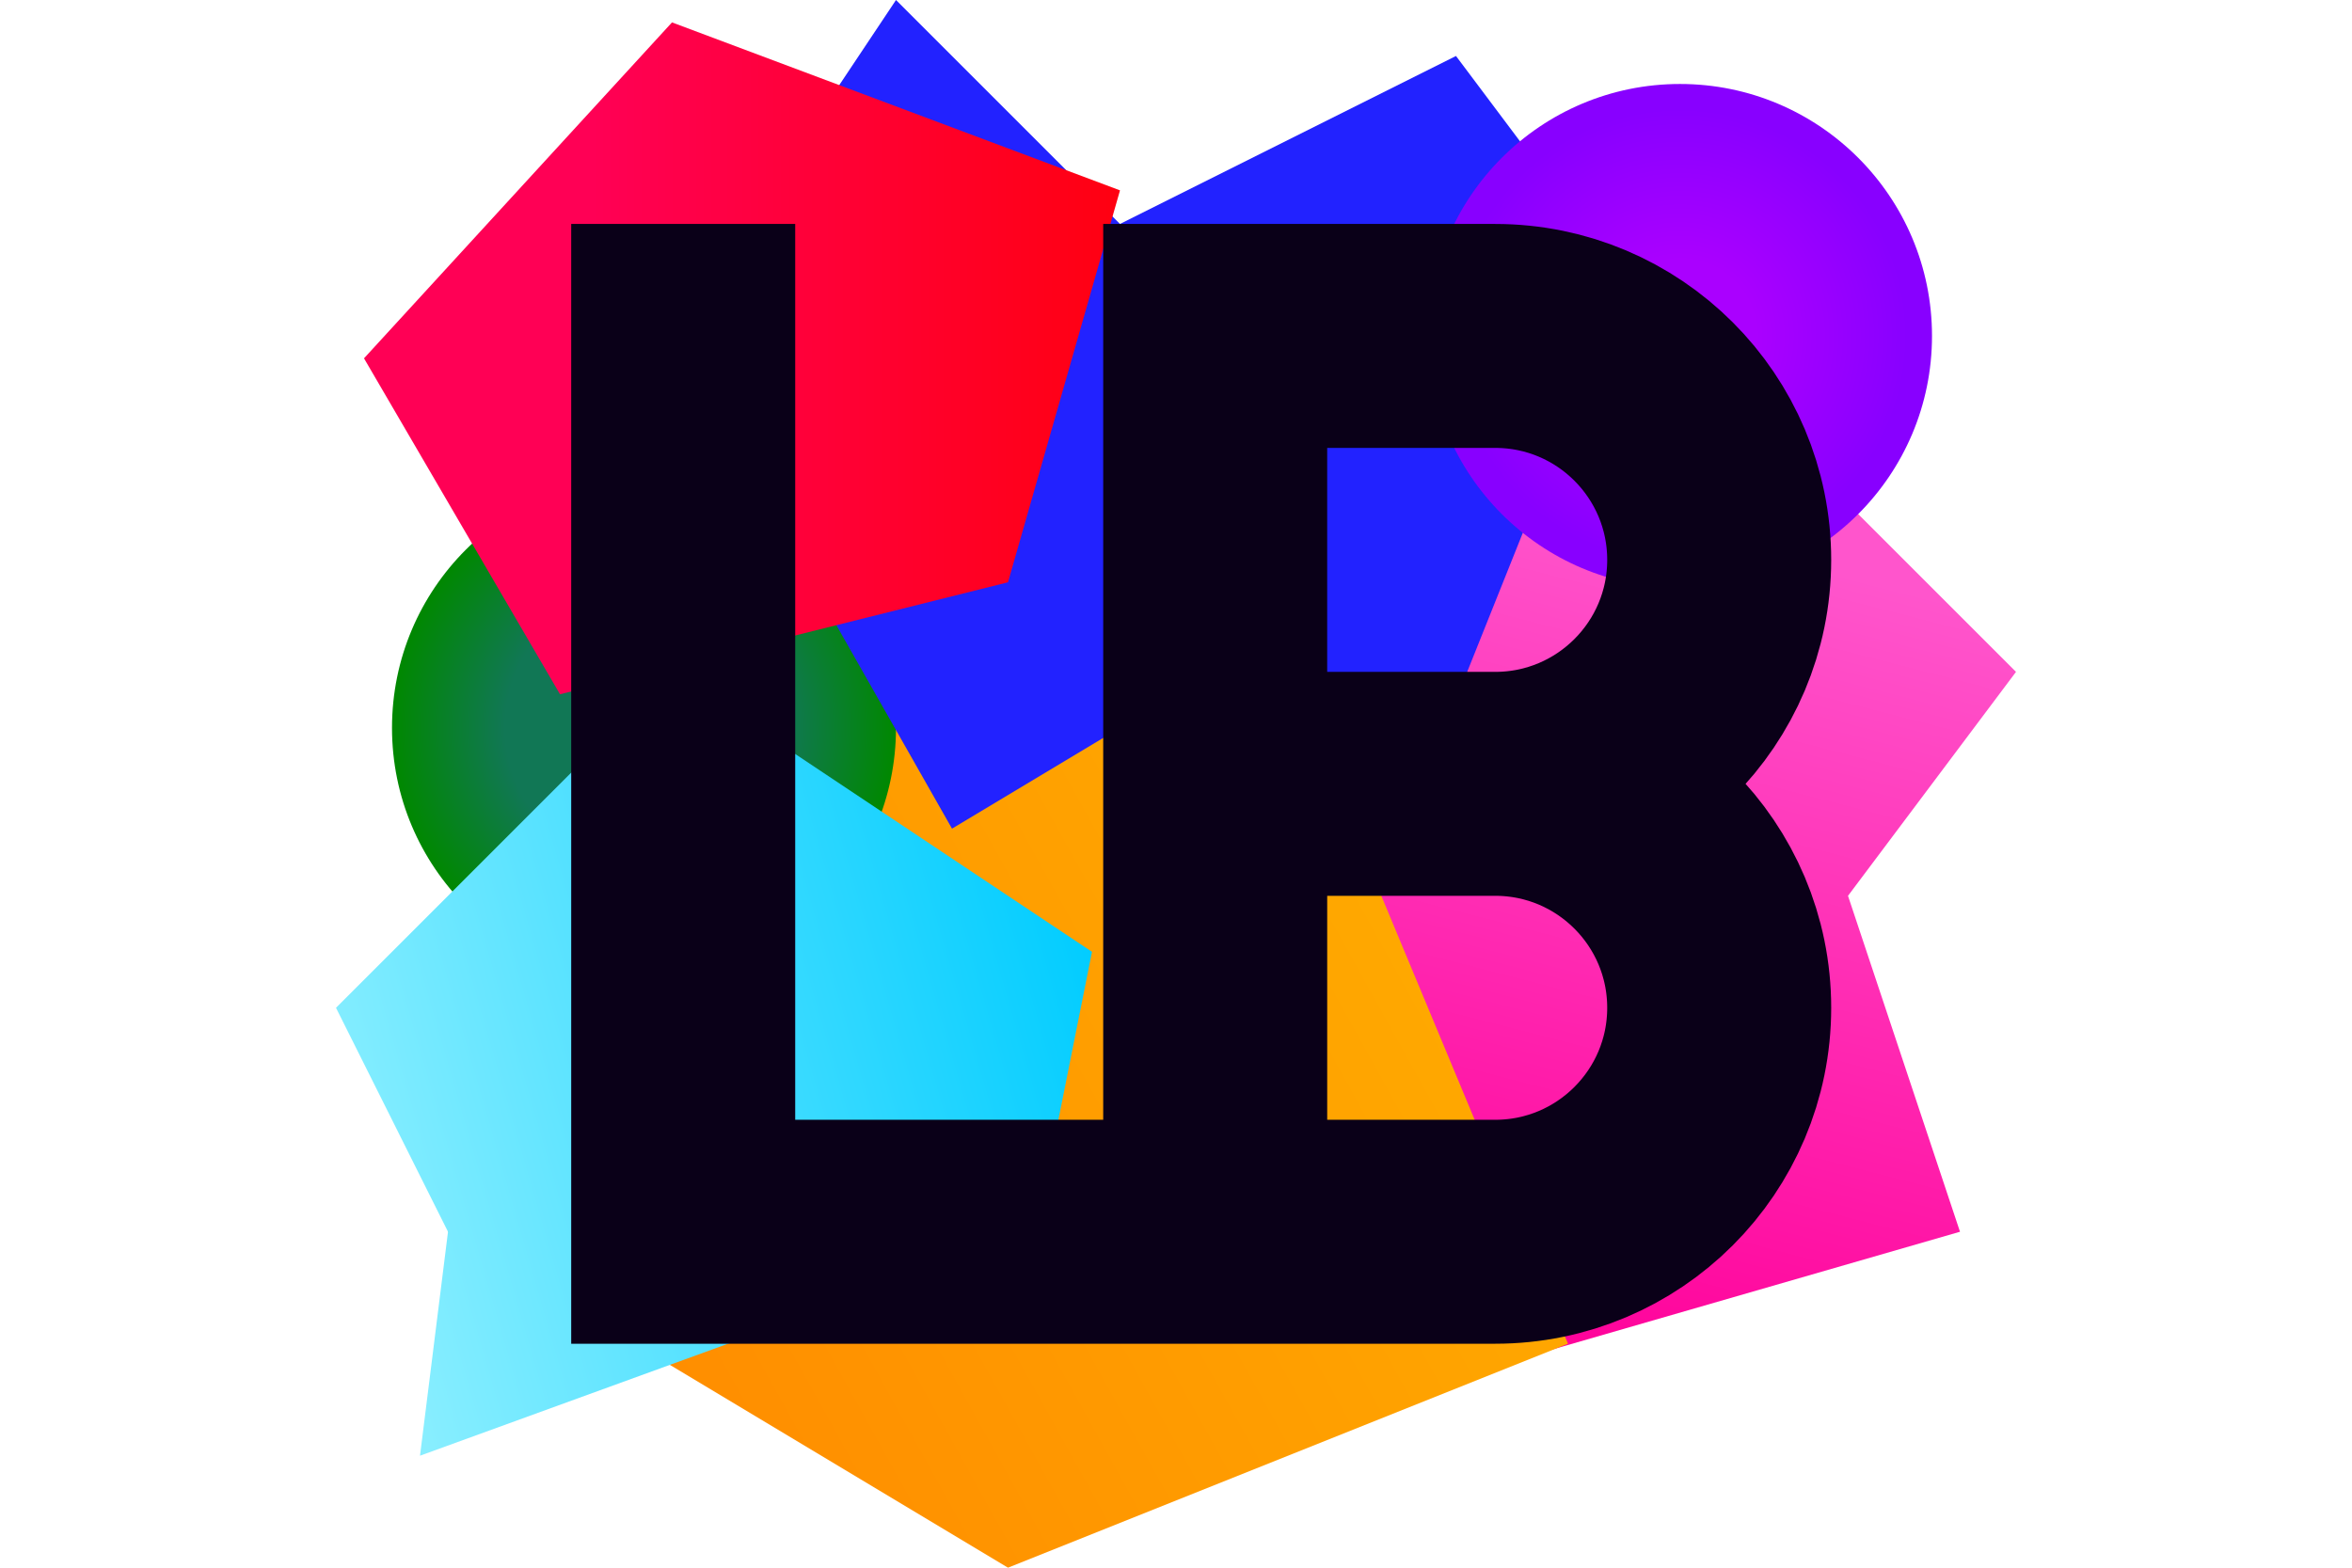
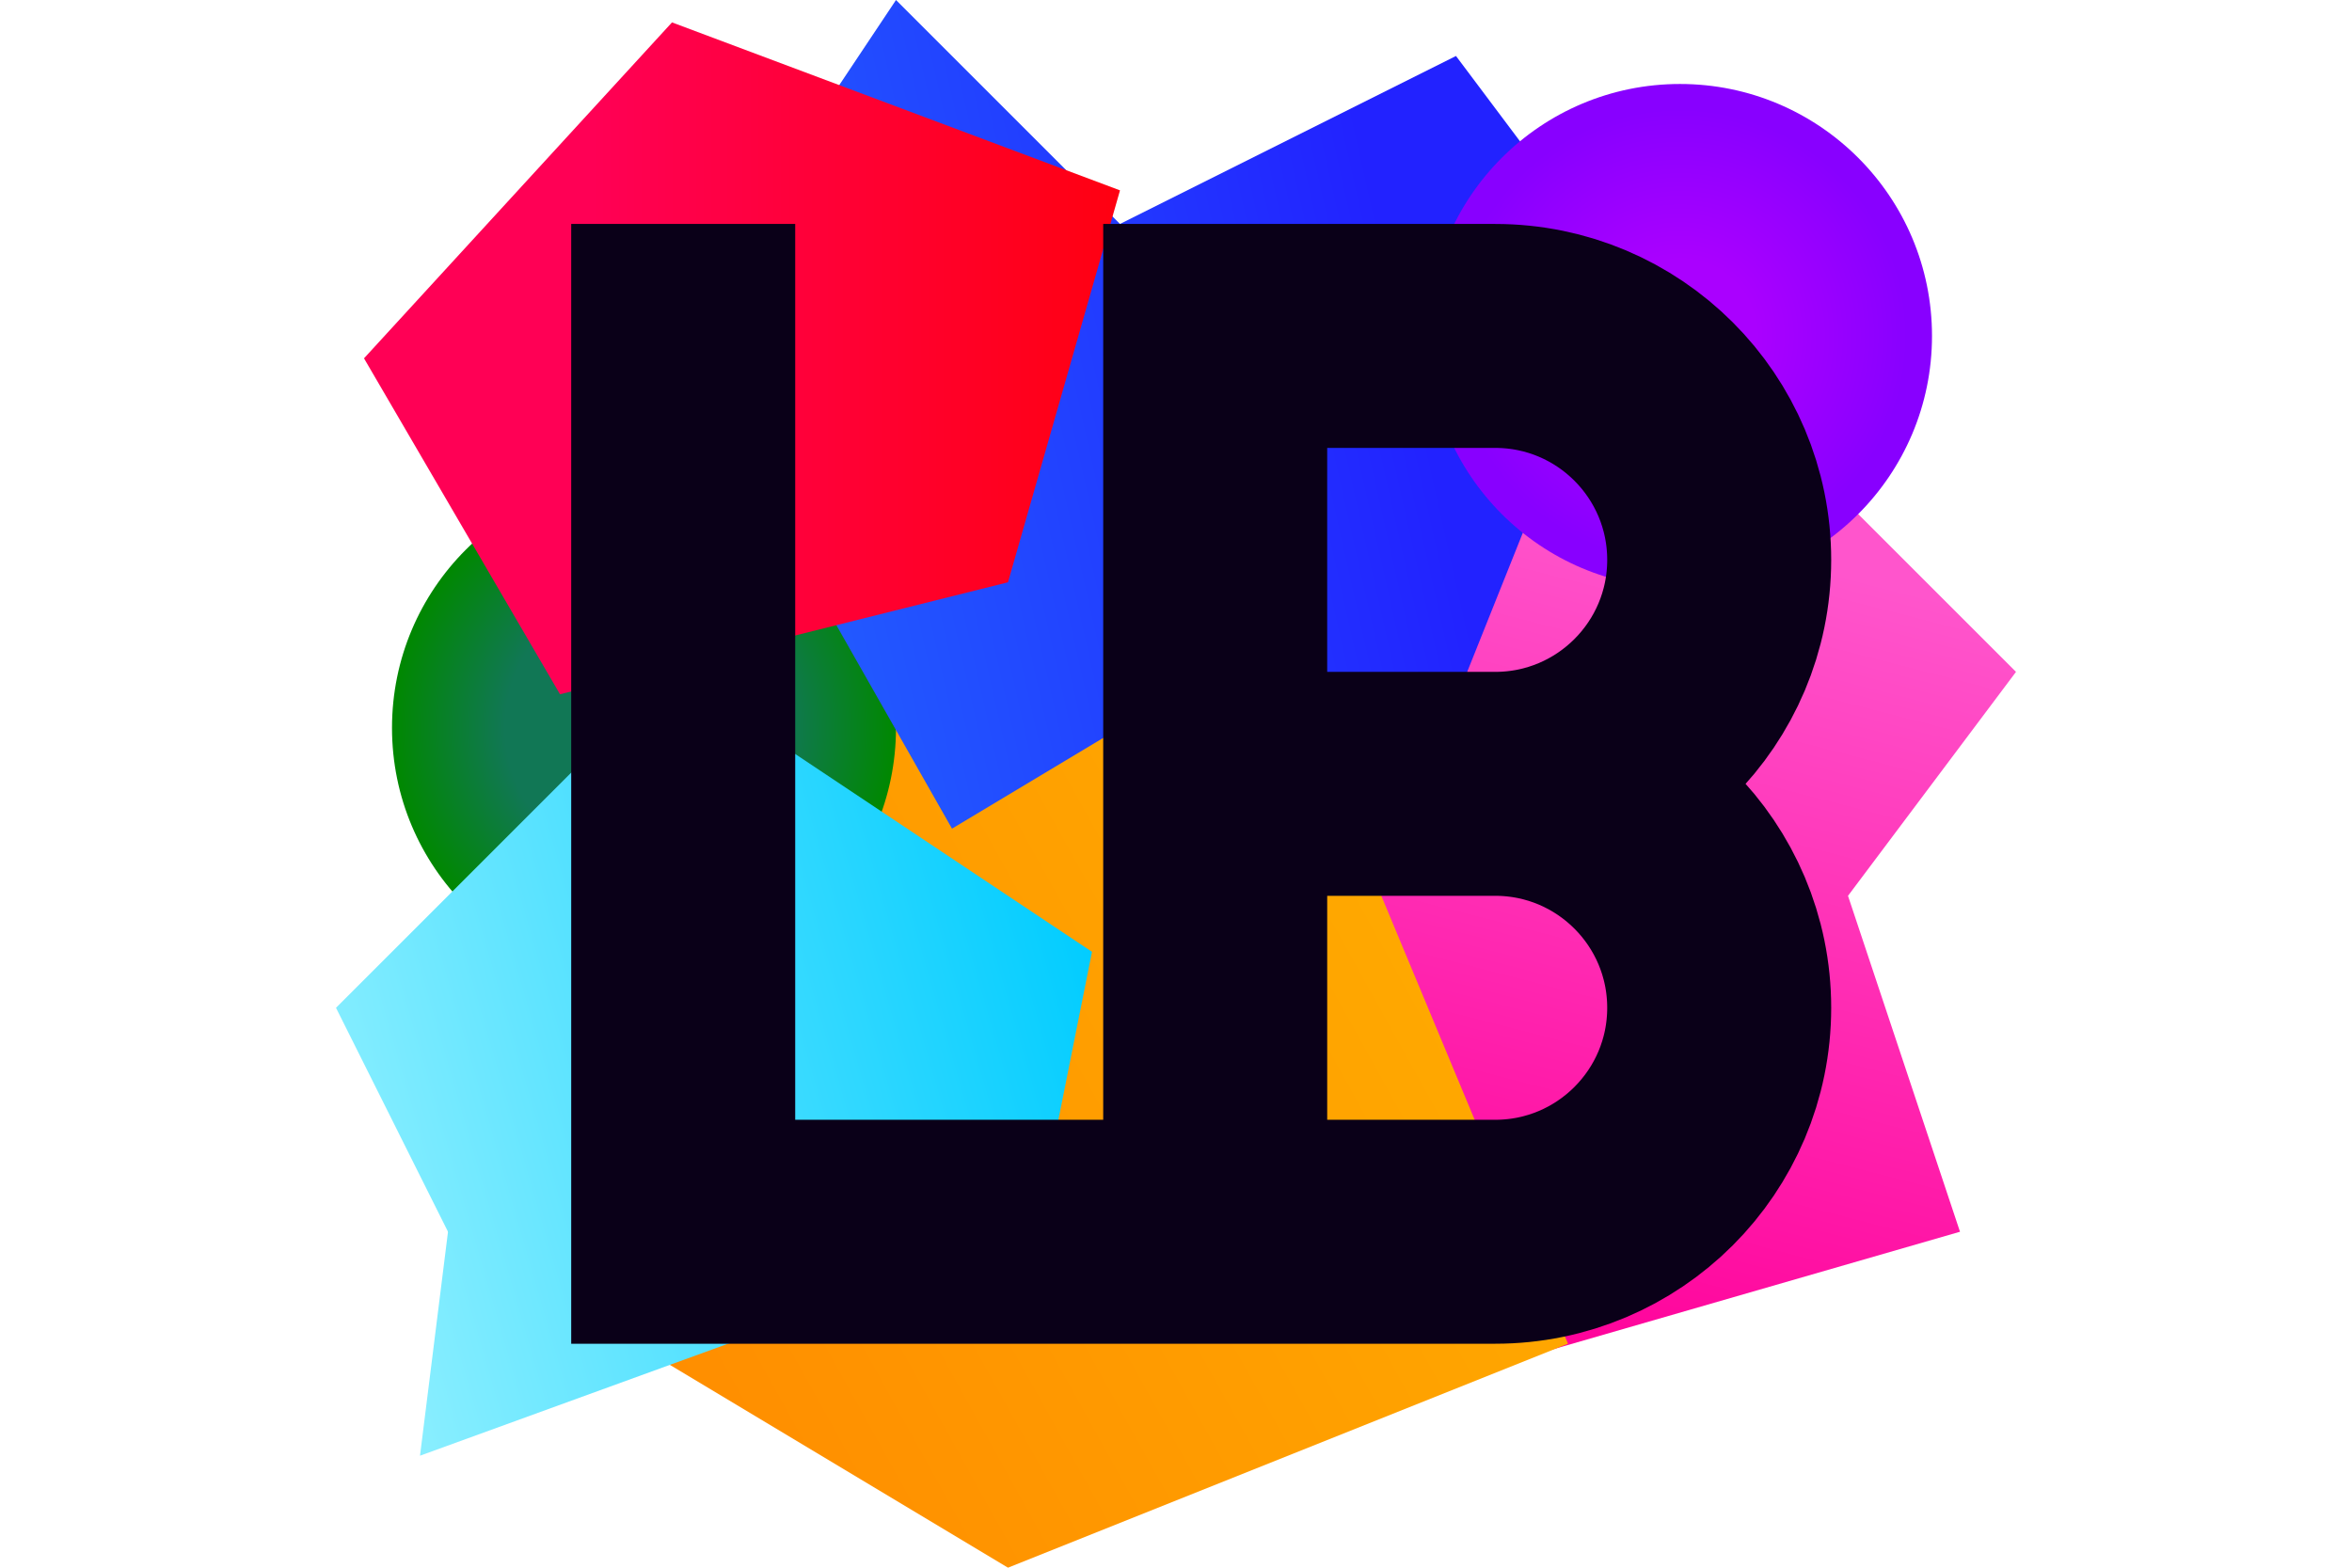
<svg xmlns="http://www.w3.org/2000/svg" version="1.1" baseProfile="full" width="300" height="200">
  <defs>
    <linearGradient id="red">
      <stop offset="30%" style="stop-color:#f05;stop-opacity:1;" />
      <stop offset="100%" style="stop-color:#f01;stop-opacity:1;" />
    </linearGradient>
    <radialGradient id="green" x1="0%" y1="60%" x2="100%" y2="40%">
      <stop offset="55%" style="stop-color:#175;stop-opacity:1;" />
      <stop offset="100%" style="stop-color:#080;stop-opacity:1;" />
    </radialGradient>
    <linearGradient id="cyan" x1="0%" y1="60%" x2="100%" y2="30%">
      <stop offset="0%" style="stop-color:#8ef;stop-opacity:1;" />
      <stop offset="100%" style="stop-color:#0cf;stop-opacity:1;" />
    </linearGradient>
    <linearGradient id="orange" x1="0%" y1="80%" x2="100%" y2="30%">
      <stop offset="0%" style="stop-color:#f80;stop-opacity:1;" />
      <stop offset="90%" style="stop-color:#fa0;stop-opactiy:1;" />
    </linearGradient>
    <radialGradient id="purple">
      <stop offset="30%" style="stop-color:#a0f;stop-opacity" />
      <stop offset="90%" style="stop-color:#80f;stop-opacity" />
    </radialGradient>
    <linearGradient id="hotpink" x1="60%" y1="0%" x2="40%" y2="100%">
      <stop offset="10%" style="stop-color:#f5c;stop-opacity:1" />
      <stop offset="100%" style="stop-color:#f09;stop-opacity:1" />
    </linearGradient>
+     <linearGradient id="blue" x1="0%" y1="70%" x2="100%" y2="50%">
+       <stop offset="0%" style="stop-color:#26f;stop-opacity:1" />
+       <stop offset="80%" style="stop-color:#22f;stop-opacity:1" />
+     </linearGradient>
  </defs>
  <symbol id="logo-bare" viewBox="0, 0, 115, 100" preserveAspectRatio="midXmidY meet">
    <path d="M 11,0                v 90                h 72.5                a 20,20 0,0,0 0,-40                a 20,20 0,0,0 0,-40                h -25                v 85                m 0,-45                h 25" fill="none" stroke="#0a0018" stroke-width="20px" />
  </symbol>
  <symbol id="logo-backdrop" viewBox="0, 0, 150, 140" preserveAspectRatio="midXmidY meet">
    <path d="M 130,40                l 20,20                l -15,20                l 10,30                l -45,13                l -15,-50                l 20,-30" fill="url(#hotpink)" stroke="none" />
    <path d="M 10,110                l 50,30                l 50,-20                l -25,-60                l -50,-10                z" fill="url(#orange)" stroke="none" />
    <circle cx="27.5" cy="65" r="22.5" fill="url(#green)" stroke="none" />
    <path d="M 30,60                l -30,30                l 10,20                l -2.5,20                l 55,-20                l 5,-25                z" fill="url(#cyan)" stroke="none" />
-     <path d="M 30,30                l 20,-30                l 20,20                l 30,-15                l 15,20                l -20,50                l -20,-13                l -20,12                z" fill="#22f" stroke="none" />
+     <path d="M 30,30                l 20,-30                l 20,20                l 30,-15                l 15,20                l -20,50                l -20,-13                l -20,12                z" fill="url(#blue)" stroke="none" />
    <circle cx="120" cy="30" r="22.5" fill="url(#purple)" stroke="none" />
    <path d="M 30,2                l -27.5,30                l 17.5,30                l 40,-10                l 10,-35                z" fill="url(#red)" stroke="none" />
    <use href="#logo-bare" x="20" y="20" width="115" height="100" />
  </symbol>
  <use href="#logo-backdrop" />
</svg>
